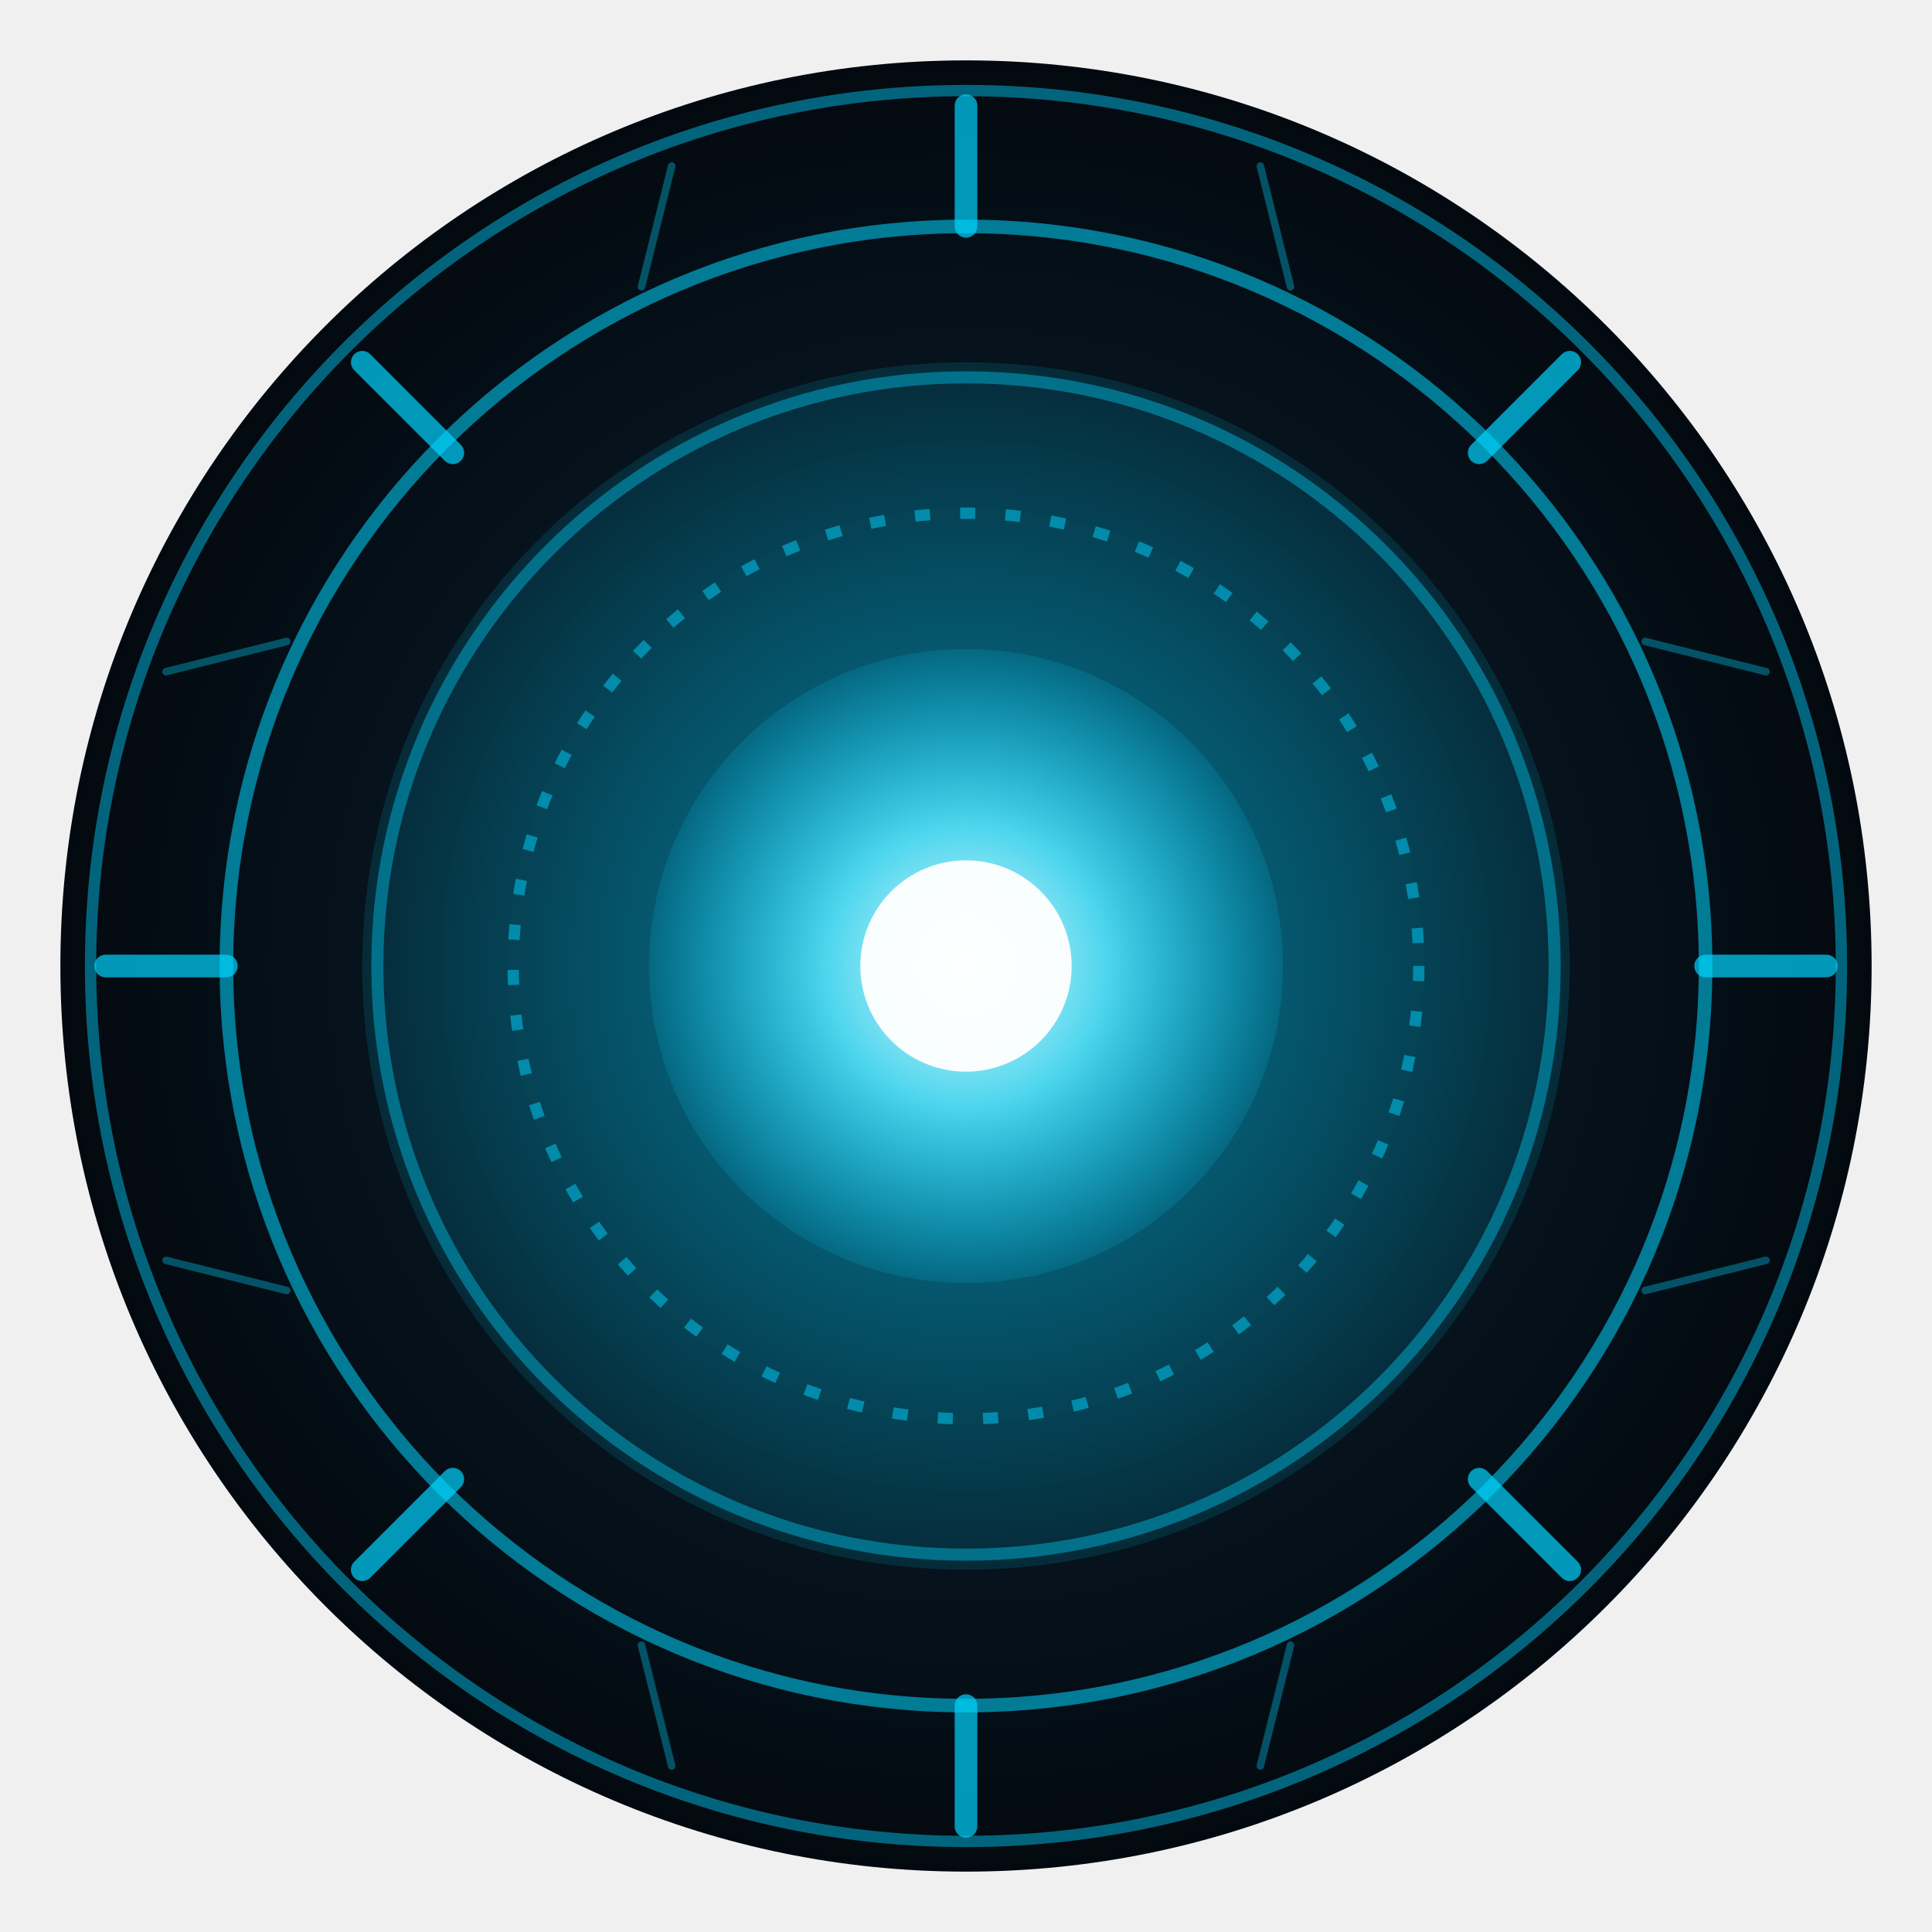
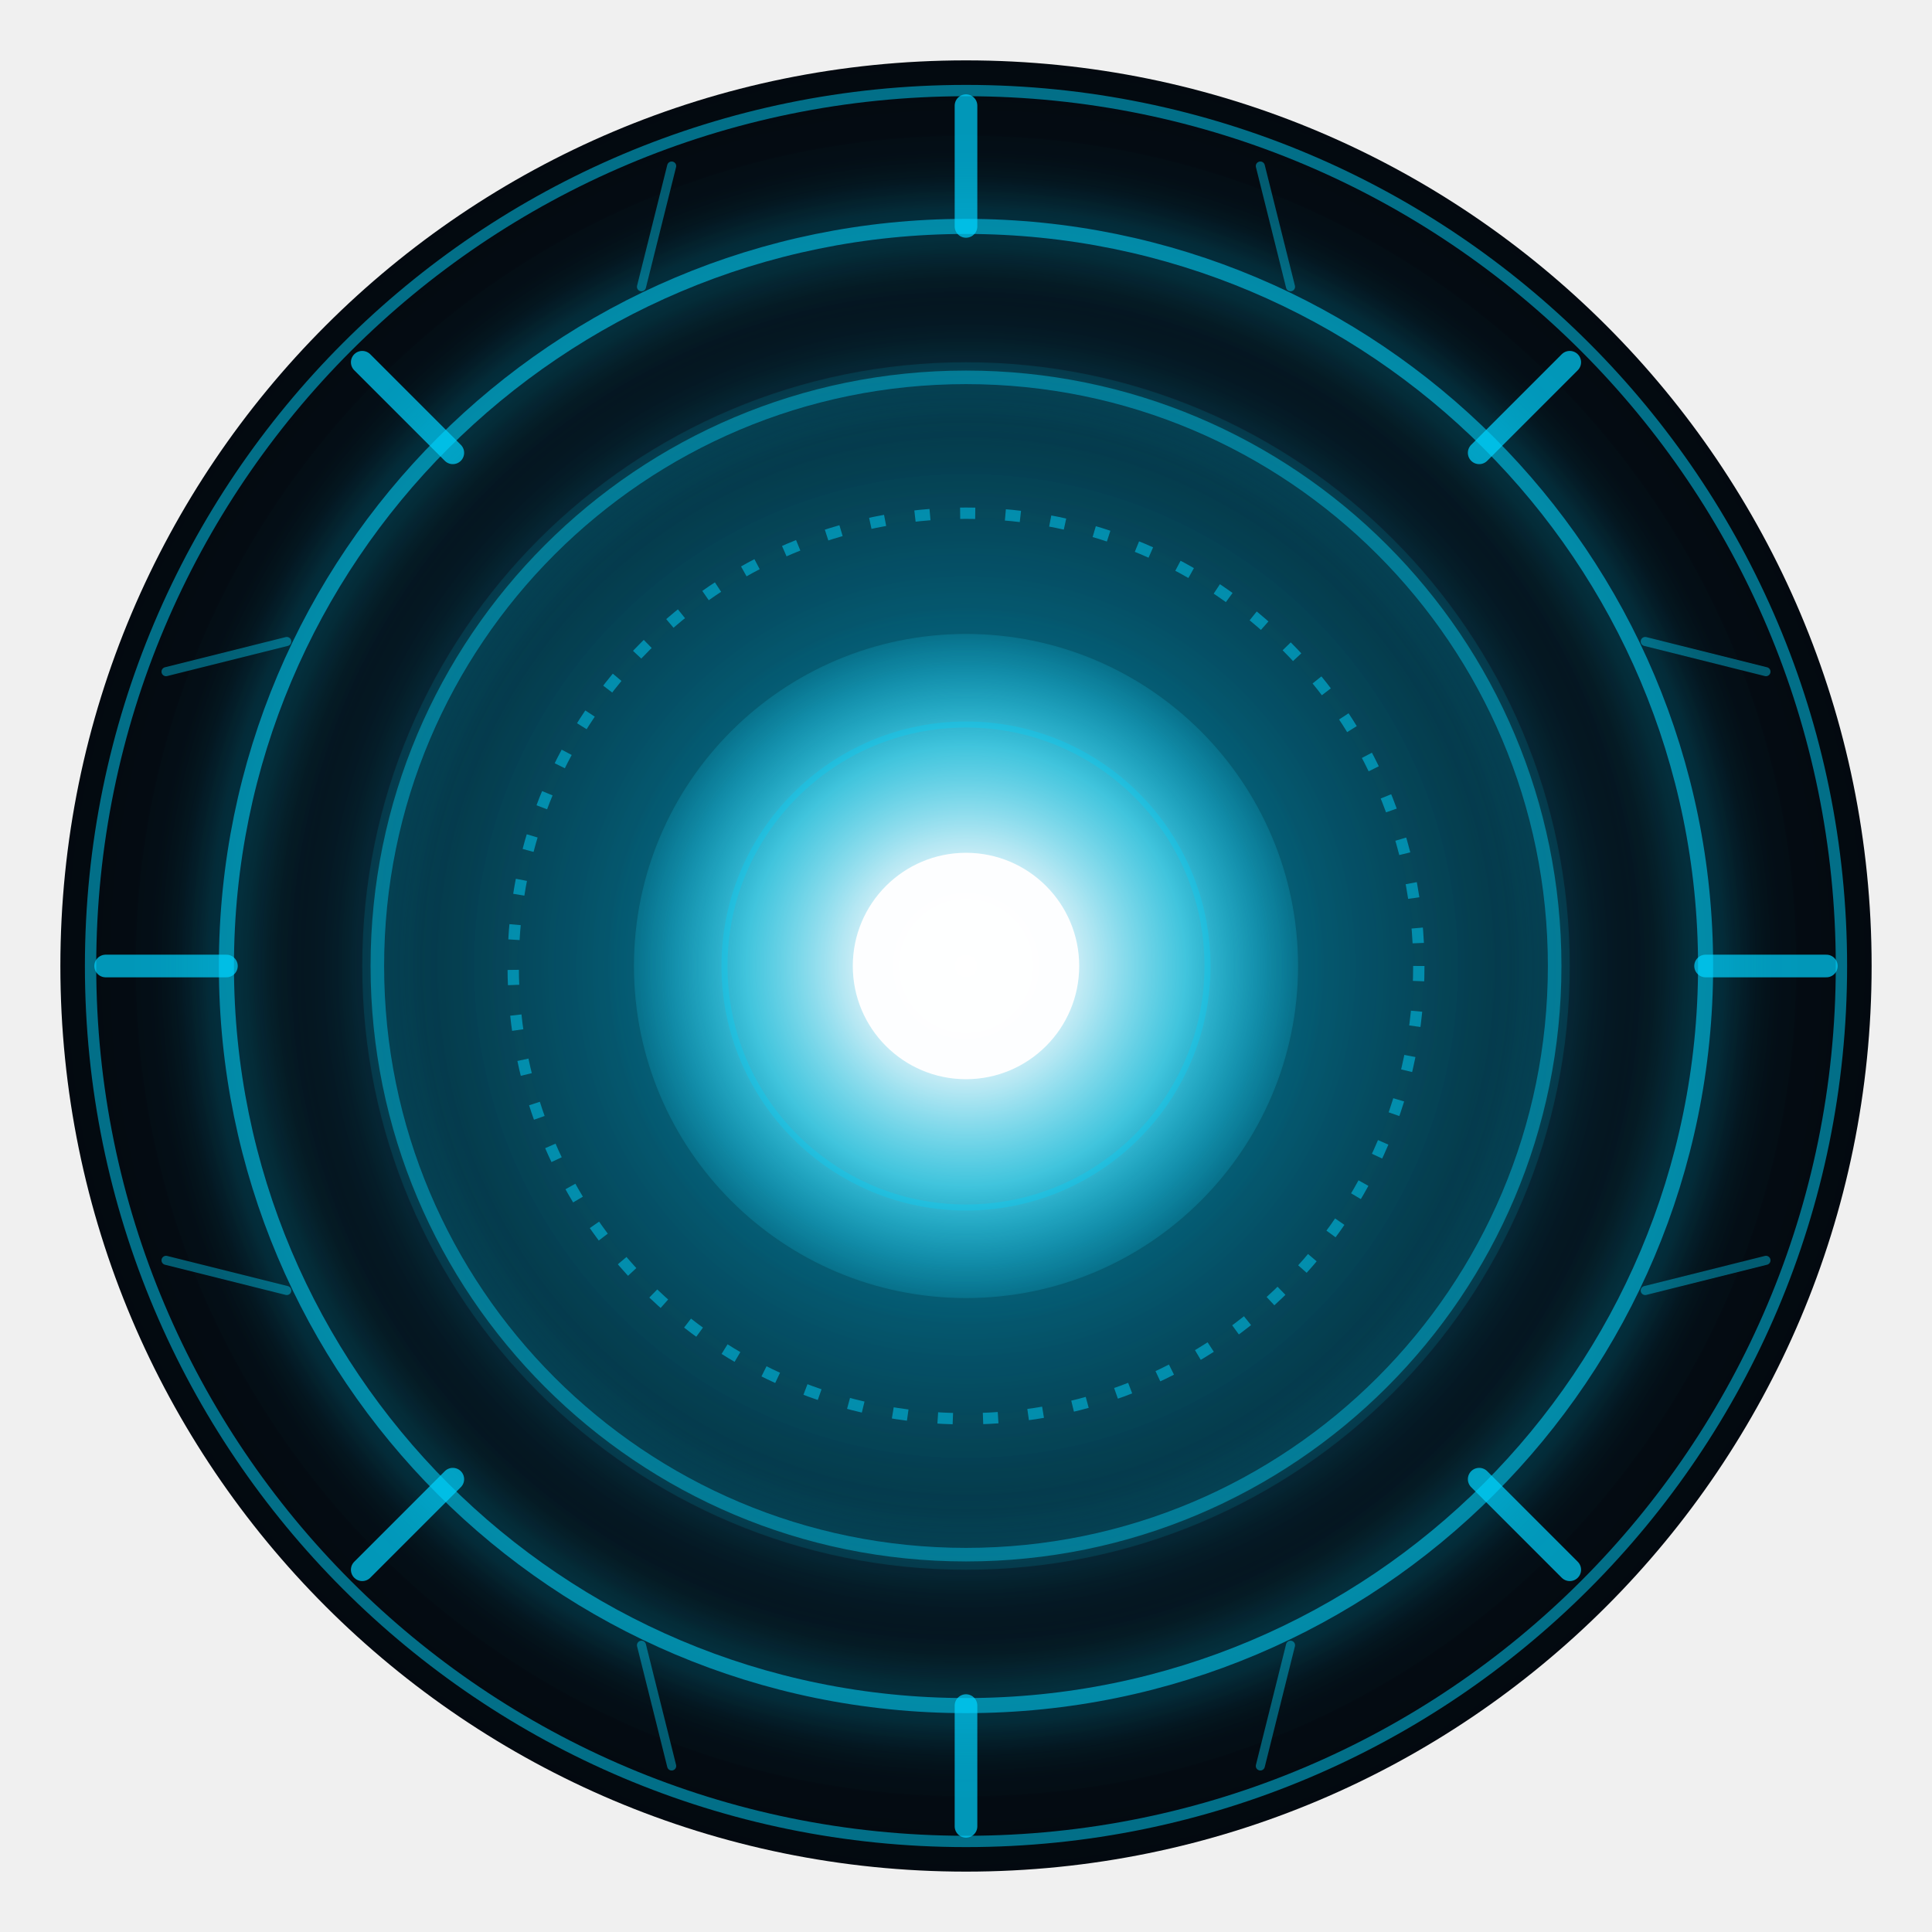
<svg xmlns="http://www.w3.org/2000/svg" viewBox="0 0 256 256" width="256" height="256">
  <defs>
    <radialGradient id="bg" cx="50%" cy="50%" r="60%">
      <stop offset="0%" stop-color="#0a2435" />
      <stop offset="100%" stop-color="#020408" />
    </radialGradient>
    <radialGradient id="core" cx="50%" cy="50%" r="55%">
-       <stop offset="0%" stop-color="#ffffff" stop-opacity="0.95" />
-       <stop offset="40%" stop-color="#5be8ff" stop-opacity="0.85" />
+       <stop offset="0%" stop-color="#ffffff" stop-opacity="0.97" />
+       <stop offset="30%" stop-color="#e0f8ff" stop-opacity="0.90" />
+       <stop offset="60%" stop-color="#5be8ff" stop-opacity="0.70" />
      <stop offset="100%" stop-color="#00d4ff" stop-opacity="0.0" />
    </radialGradient>
    <radialGradient id="glow" cx="50%" cy="50%" r="65%">
-       <stop offset="0%" stop-color="#00d4ff" stop-opacity="0.55" />
+       <stop offset="0%" stop-color="#00d4ff" stop-opacity="0.60" />
+       <stop offset="50%" stop-color="#00d4ff" stop-opacity="0.25" />
      <stop offset="100%" stop-color="#00d4ff" stop-opacity="0.0" />
    </radialGradient>
+     <radialGradient id="outerGlow" cx="50%" cy="50%" r="55%">
+       <stop offset="0%" stop-color="#00d4ff" stop-opacity="0.12" />
+       <stop offset="100%" stop-color="#00d4ff" stop-opacity="0.0" />
+     </radialGradient>
+     <filter id="softBlur" x="-20%" y="-20%" width="140%" height="140%">
+       <feGaussianBlur stdDeviation="3" />
+     </filter>
  </defs>
  <circle cx="128" cy="128" r="120" fill="url(#bg)" />
-   <circle cx="128" cy="128" r="116" fill="none" stroke="#00d4ff" stroke-opacity="0.45" stroke-width="1.5" />
+   <circle cx="128" cy="128" r="110" fill="url(#outerGlow)" />
+   <circle cx="128" cy="128" r="116" fill="none" stroke="#00d4ff" stroke-opacity="0.50" stroke-width="1.5" />
  <g stroke="#00d4ff" stroke-opacity="0.7" stroke-linecap="round">
    <g stroke-width="3">
      <line x1="128" y1="14" x2="128" y2="30" />
      <line x1="128" y1="226" x2="128" y2="242" />
      <line x1="14" y1="128" x2="30" y2="128" />
      <line x1="226" y1="128" x2="242" y2="128" />
      <line x1="48" y1="48" x2="60" y2="60" />
      <line x1="196" y1="196" x2="208" y2="208" />
      <line x1="48" y1="208" x2="60" y2="196" />
      <line x1="196" y1="60" x2="208" y2="48" />
    </g>
-     <g stroke-width="1" stroke-opacity="0.35">
+     <g stroke-width="1.2" stroke-opacity="0.40">
      <line x1="167" y1="22" x2="171" y2="38" />
      <line x1="89" y1="22" x2="85" y2="38" />
      <line x1="234" y1="89" x2="218" y2="85" />
      <line x1="234" y1="167" x2="218" y2="171" />
      <line x1="89" y1="234" x2="85" y2="218" />
      <line x1="167" y1="234" x2="171" y2="218" />
      <line x1="22" y1="89" x2="38" y2="85" />
      <line x1="22" y1="167" x2="38" y2="171" />
    </g>
  </g>
-   <circle cx="128" cy="128" r="98" fill="none" stroke="#00d4ff" stroke-opacity="0.55" stroke-width="1.8" />
-   <circle cx="128" cy="128" r="78" fill="none" stroke="#00d4ff" stroke-opacity="0.40" stroke-width="1.6" />
+   <circle cx="128" cy="128" r="98" fill="none" stroke="#00d4ff" stroke-opacity="0.55" stroke-width="2.0" />
+   <circle cx="128" cy="128" r="78" fill="none" stroke="#00d4ff" stroke-opacity="0.40" stroke-width="1.8" />
  <circle cx="128" cy="128" r="60" fill="none" stroke="#00d4ff" stroke-opacity="0.50" stroke-width="1.5" stroke-dasharray="2 4" />
+   <circle cx="128" cy="128" r="98" fill="none" stroke="#00d4ff" stroke-opacity="0.18" stroke-width="8" filter="url(#softBlur)" />
+   <circle cx="128" cy="128" r="78" fill="none" stroke="#00d4ff" stroke-opacity="0.12" stroke-width="6" filter="url(#softBlur)" />
  <circle cx="128" cy="128" r="80" fill="url(#glow)" />
-   <circle cx="128" cy="128" r="42" fill="url(#core)" />
-   <circle cx="128" cy="128" r="14" fill="#ffffff" opacity="0.95" />
+   <circle cx="128" cy="128" r="44" fill="url(#core)" />
+   <circle cx="128" cy="128" r="32" fill="none" stroke="#00d4ff" stroke-opacity="0.30" stroke-width="0.8" />
+   <circle cx="128" cy="128" r="15" fill="#ffffff" opacity="0.96" />
+   <circle cx="128" cy="128" r="6" fill="#ffffff" opacity="0.40" filter="url(#softBlur)" />
</svg>
